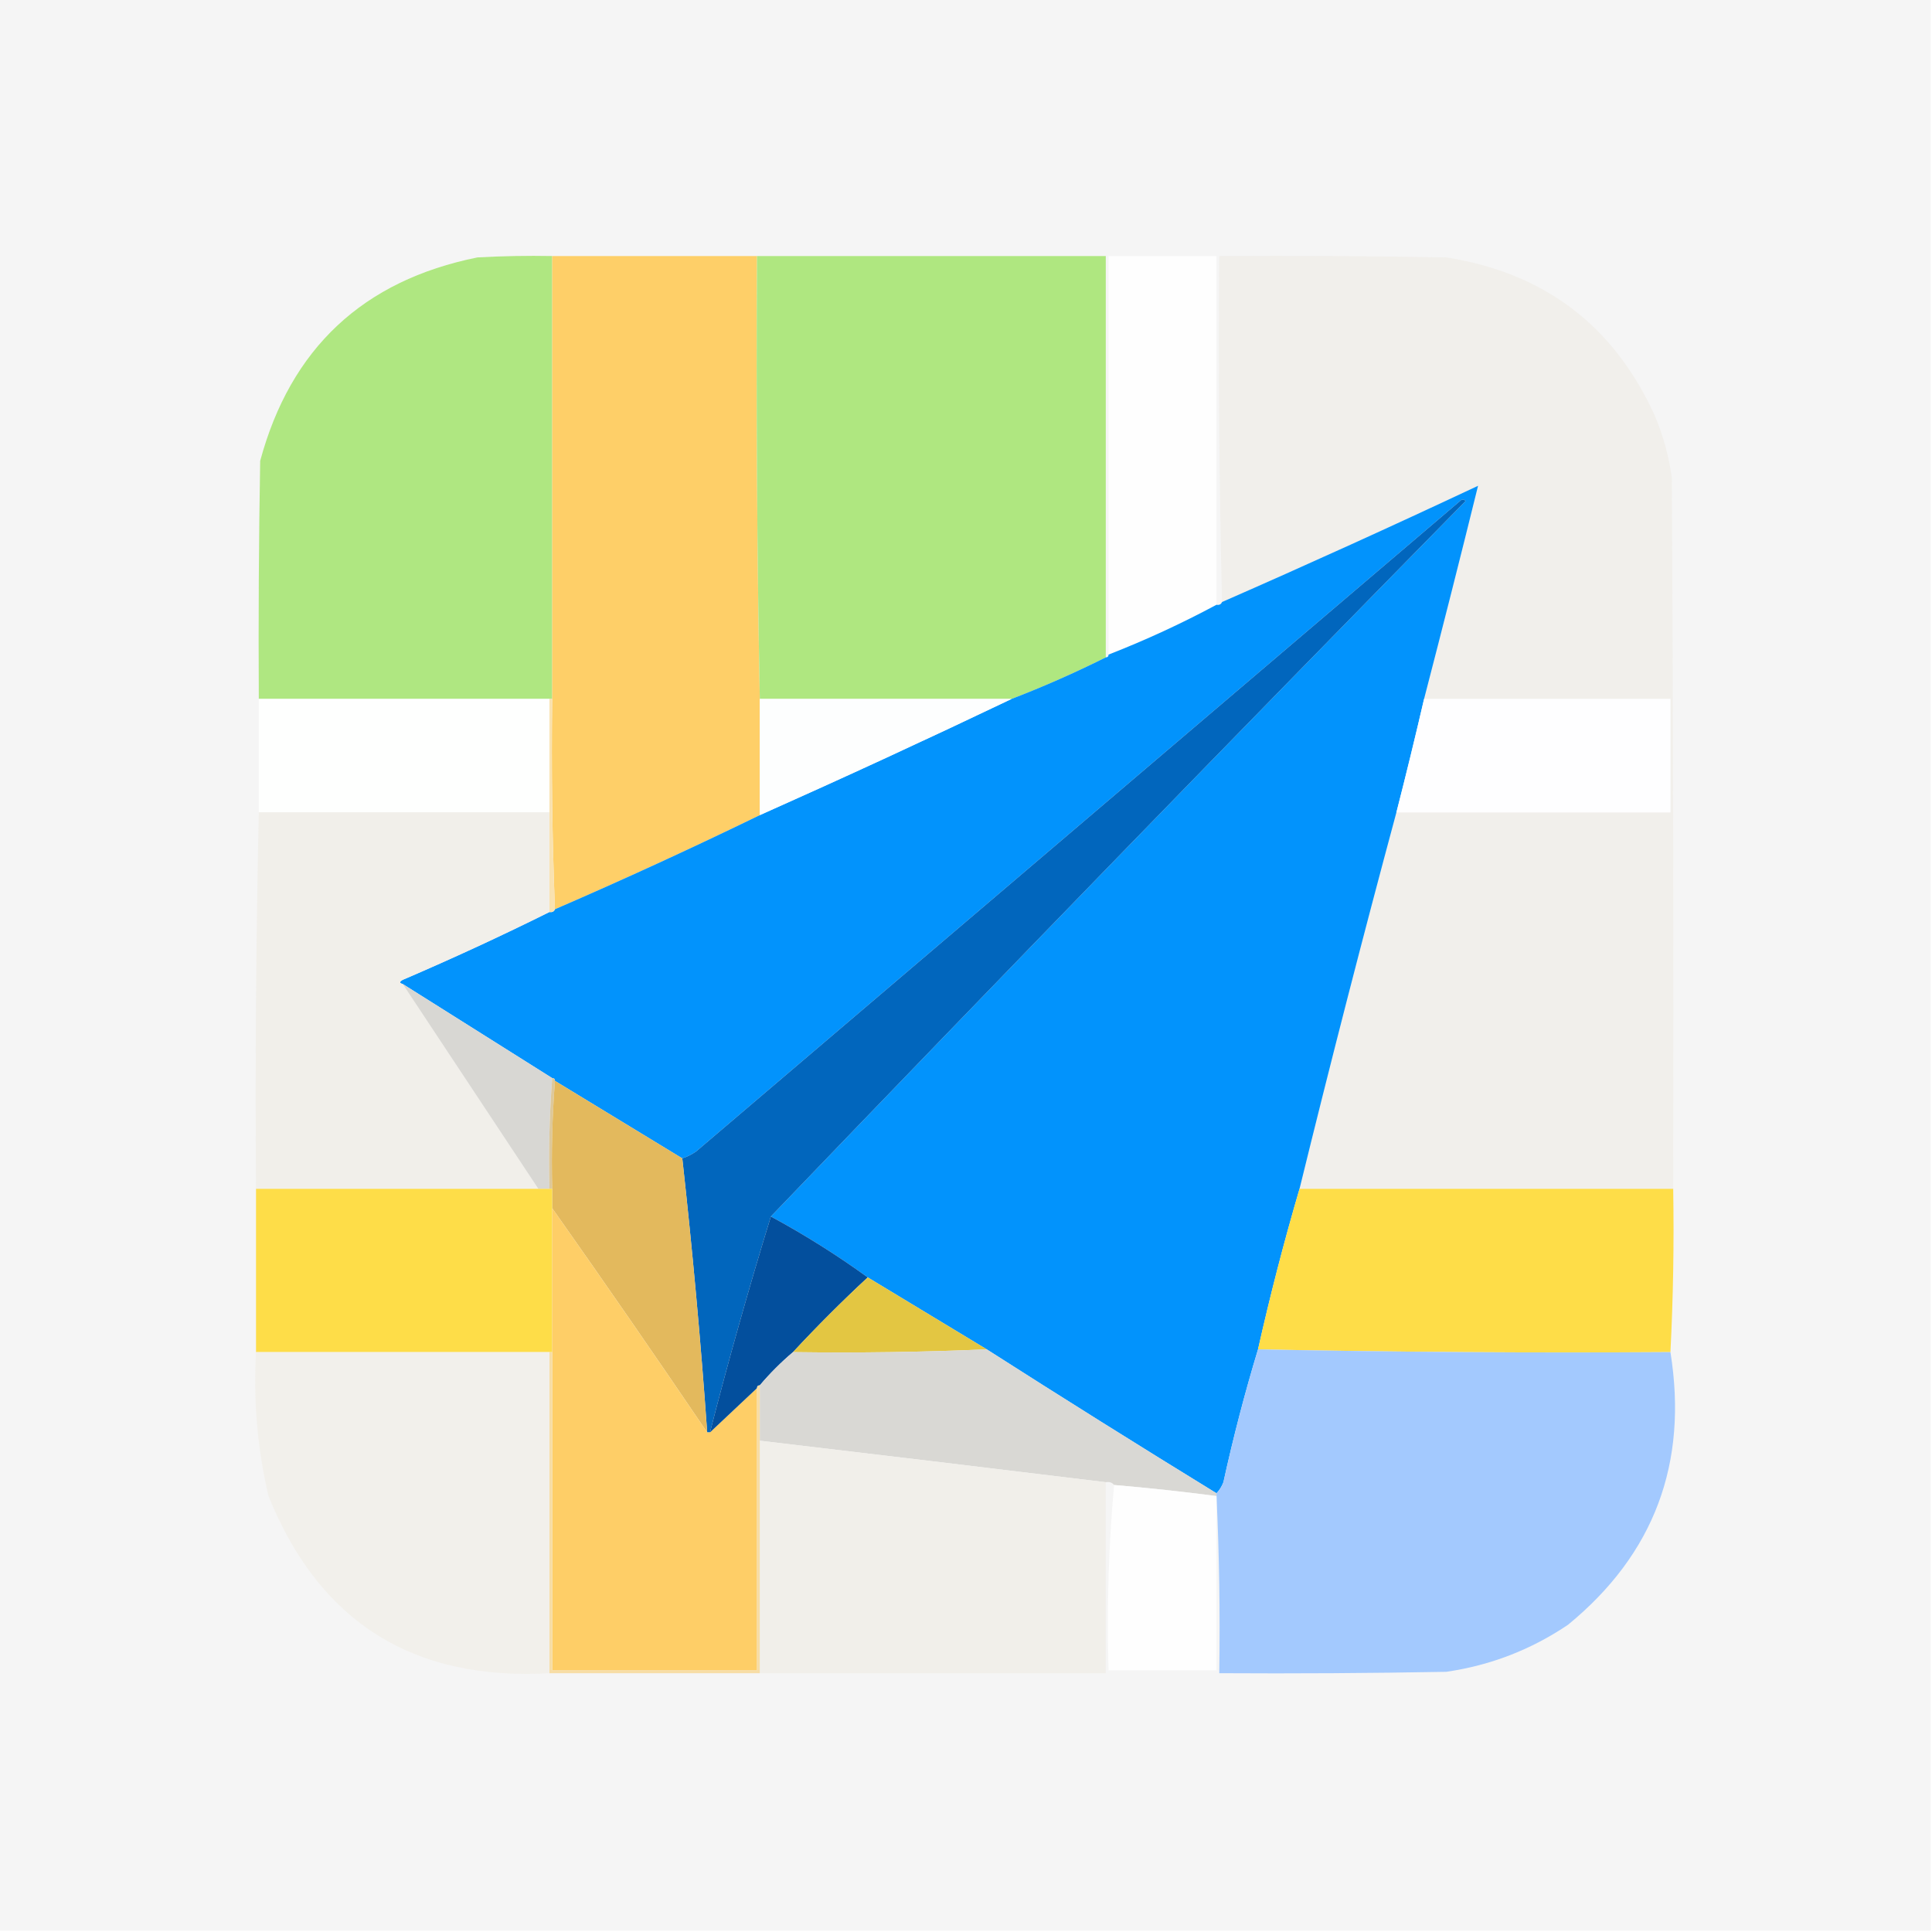
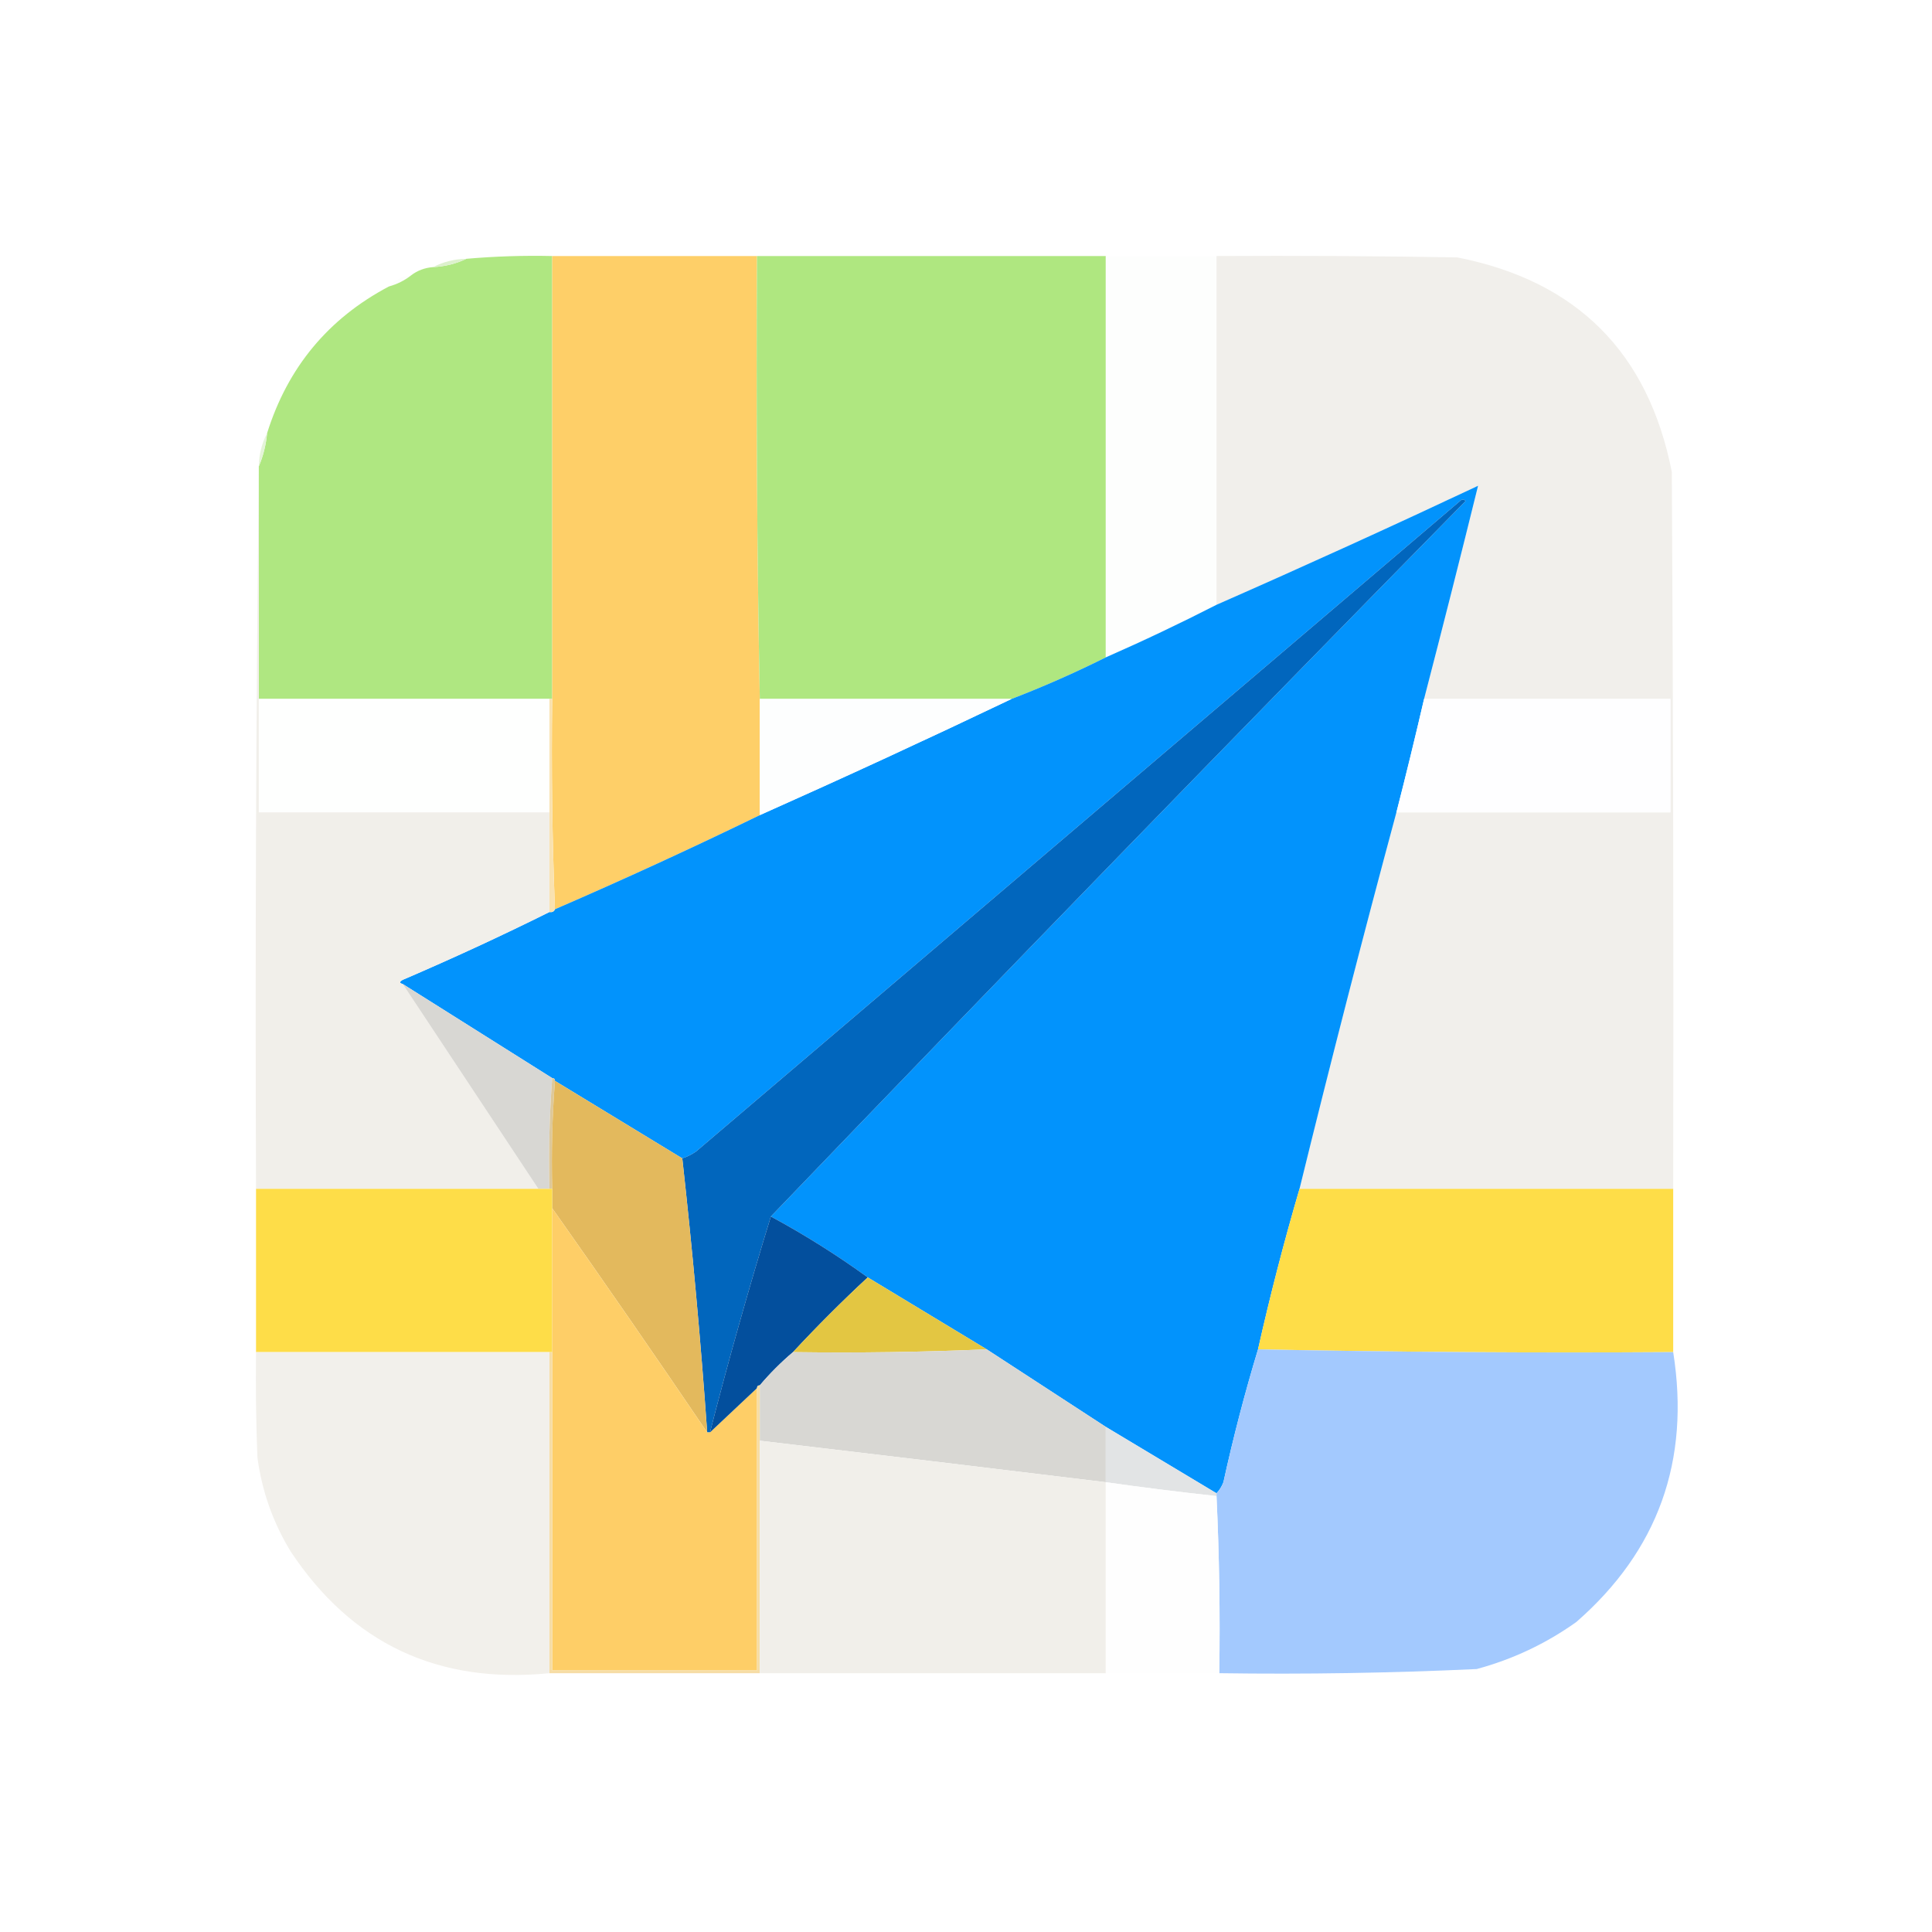
<svg xmlns="http://www.w3.org/2000/svg" version="1.1" width="698px" height="698px" style="shape-rendering:geometricPrecision; text-rendering:geometricPrecision; image-rendering:optimizeQuality; fill-rule:evenodd; clip-rule:evenodd">
  <g>
-     <path style="opacity:1" fill="#f5f5f5" d="M -0.5,-0.5 C 232.167,-0.5 464.833,-0.5 697.5,-0.5C 697.5,232.167 697.5,464.833 697.5,697.5C 464.833,697.5 232.167,697.5 -0.5,697.5C -0.5,464.833 -0.5,232.167 -0.5,-0.5 Z" />
+     <path style="opacity:1" fill="#afe781" d="M 199.5,92.5 C 199.5,145.833 199.5,199.167 199.5,252.5C 199.167,252.5 198.833,252.5 198.5,252.5C 163.5,252.5 128.5,252.5 93.5,252.5C 93.5,225.167 93.5,197.833 93.5,170.5C 93.5,169.833 93.5,169.167 93.5,168.5C 95.102,164.761 96.102,160.761 96.5,156.5C 103.952,132.726 118.619,115.059 140.5,103.5C 143.485,102.674 146.151,101.341 148.5,99.5C 150.792,97.733 153.458,96.733 156.5,96.5C 160.8,96.281 164.8,95.281 168.5,93.5C 178.802,92.6 189.135,92.267 199.5,92.5 Z" />
  </g>
  <g>
-     <path style="opacity:1" fill="#afe781" d="M 199.5,92.5 C 199.5,145.833 199.5,199.167 199.5,252.5C 199.167,252.5 198.833,252.5 198.5,252.5C 163.5,252.5 128.5,252.5 93.5,252.5C 93.333,223.831 93.5,195.165 94,166.5C 105.004,125.83 131.171,101.33 172.5,93C 181.494,92.5 190.494,92.334 199.5,92.5 Z" />
+     <path style="opacity:0.998" fill="#fecf68" d="M 199.5,92.5 C 224.167,92.5 248.833,92.5 273.5,92.5C 273.168,146.003 273.501,199.336 274.5,252.5C 274.5,266.5 274.5,280.5 274.5,294.5C 250.141,306.344 225.475,317.677 200.5,328.5C 199.502,303.339 199.169,278.005 199.5,252.5C 199.5,199.167 199.5,145.833 199.5,92.5 Z" />
  </g>
  <g>
-     <path style="opacity:1" fill="#fecf68" d="M 199.5,92.5 C 224.167,92.5 248.833,92.5 273.5,92.5C 273.168,146.003 273.501,199.336 274.5,252.5C 274.5,266.5 274.5,280.5 274.5,294.5C 250.141,306.344 225.475,317.677 200.5,328.5C 199.502,303.339 199.169,278.005 199.5,252.5C 199.5,199.167 199.5,145.833 199.5,92.5 Z" />
+     <path style="opacity:0.999" fill="#afe780" d="M 273.5,92.5 C 315.5,92.5 357.5,92.5 399.5,92.5C 399.5,140.833 399.5,189.167 399.5,237.5C 388.406,243.047 377.073,248.047 365.5,252.5C 335.167,252.5 304.833,252.5 274.5,252.5C 273.501,199.336 273.168,146.003 273.5,92.5 Z" />
  </g>
  <g>
-     <path style="opacity:1" fill="#afe780" d="M 273.5,92.5 C 315.5,92.5 357.5,92.5 399.5,92.5C 399.5,140.833 399.5,189.167 399.5,237.5C 388.406,243.047 377.073,248.047 365.5,252.5C 335.167,252.5 304.833,252.5 274.5,252.5C 273.501,199.336 273.168,146.003 273.5,92.5 Z" />
+     <path style="opacity:0.999" fill="#fdfefd" d="M 399.5,92.5 C 412.833,92.5 426.167,92.5 439.5,92.5C 439.5,134.5 439.5,176.5 439.5,218.5C 426.411,225.204 413.078,231.537 399.5,237.5C 399.5,189.167 399.5,140.833 399.5,92.5 Z" />
  </g>
  <g>
-     <path style="opacity:1" fill="#fefefe" d="M 439.5,218.5 C 426.917,225.257 413.917,231.257 400.5,236.5C 400.5,188.5 400.5,140.5 400.5,92.5C 413.5,92.5 426.5,92.5 439.5,92.5C 439.5,134.5 439.5,176.5 439.5,218.5 Z" />
+     <path style="opacity:0.998" fill="#f1efeb" d="M 439.5,92.5 C 468.502,92.333 497.502,92.5 526.5,93C 569.667,101.5 595.5,127.333 604,170.5C 604.5,256.833 604.667,343.166 604.5,429.5C 559.5,429.5 514.5,429.5 469.5,429.5C 480.675,383.931 492.341,338.597 504.5,293.5C 537.5,293.5 570.5,293.5 603.5,293.5C 603.5,279.833 603.5,266.167 603.5,252.5C 573.833,252.5 544.167,252.5 514.5,252.5C 521.177,226.792 527.677,201.126 534,175.5C 502.672,190.248 471.172,204.581 439.5,218.5C 439.5,176.5 439.5,134.5 439.5,92.5 Z" />
  </g>
  <g>
-     <path style="opacity:1" fill="#f1efeb" d="M 604.5,429.5 C 559.5,429.5 514.5,429.5 469.5,429.5C 480.675,383.931 492.341,338.597 504.5,293.5C 537.5,293.5 570.5,293.5 603.5,293.5C 603.5,279.833 603.5,266.167 603.5,252.5C 573.833,252.5 544.167,252.5 514.5,252.5C 521.177,226.792 527.677,201.126 534,175.5C 503.339,189.915 472.505,203.915 441.5,217.5C 440.501,176.003 440.168,134.337 440.5,92.5C 467.835,92.333 495.169,92.5 522.5,93C 558.07,98.576 583.236,117.743 598,150.5C 600.937,157.58 602.937,164.913 604,172.5C 604.5,258.166 604.667,343.833 604.5,429.5 Z" />
+     <path style="opacity:1" fill="#ddf1cd" d="M 168.5,93.5 C 164.8,95.281 160.8,96.281 156.5,96.5C 160.163,94.584 164.163,93.584 168.5,93.5 Z" />
  </g>
  <g>
-     <path style="opacity:1" fill="#0293fc" d="M 514.5,252.5 C 511.319,266.222 507.986,279.888 504.5,293.5C 492.341,338.597 480.675,383.931 469.5,429.5C 463.898,448.571 458.898,467.904 454.5,487.5C 449.741,503.195 445.575,519.195 442,535.5C 441.392,537.066 440.558,538.4 439.5,539.5C 411.693,522.428 384.026,505.094 356.5,487.5C 342.149,478.806 327.816,470.14 313.5,461.5C 302.347,453.419 290.68,446.086 278.5,439.5C 361.601,352.898 445.267,266.731 529.5,181C 528.833,180.333 528.167,180.333 527.5,181C 435.5,259.333 343.5,337.667 251.5,416C 249.922,417.094 248.255,417.928 246.5,418.5C 231.167,409.167 215.833,399.833 200.5,390.5C 200.5,389.833 200.167,389.5 199.5,389.5C 181.536,378.181 163.536,366.847 145.5,355.5C 144.262,355.19 144.262,354.69 145.5,354C 163.481,346.295 181.147,338.128 198.5,329.5C 199.492,329.672 200.158,329.338 200.5,328.5C 225.475,317.677 250.141,306.344 274.5,294.5C 305.08,280.87 335.414,266.87 365.5,252.5C 377.073,248.047 388.406,243.047 399.5,237.5C 400.167,237.5 400.5,237.167 400.5,236.5C 413.917,231.257 426.917,225.257 439.5,218.5C 440.492,218.672 441.158,218.338 441.5,217.5C 472.505,203.915 503.339,189.915 534,175.5C 527.677,201.126 521.177,226.792 514.5,252.5 Z" />
+     <path style="opacity:0.122" fill="#edf5e6" d="M 148.5,99.5 C 146.151,101.341 143.485,102.674 140.5,103.5C 142.579,101.127 145.246,99.794 148.5,99.5 Z" />
+   </g>
+   <g>
+     <path style="opacity:0.957" fill="#e4f4d7" d="M 96.5,156.5 C 96.102,160.761 95.102,164.761 93.5,168.5C 93.584,164.163 94.584,160.163 96.5,156.5 Z" />
+   </g>
+   <g>
+     <path style="opacity:1" fill="#0293fc" d="M 514.5,252.5 C 511.319,266.222 507.986,279.888 504.5,293.5C 492.341,338.597 480.675,383.931 469.5,429.5C 463.898,448.571 458.898,467.904 454.5,487.5C 449.741,503.195 445.575,519.195 442,535.5C 441.392,537.066 440.558,538.4 439.5,539.5C 426.167,531.5 412.833,523.5 399.5,515.5C 385.189,506.2 370.856,496.867 356.5,487.5C 342.149,478.806 327.816,470.14 313.5,461.5C 302.347,453.419 290.68,446.086 278.5,439.5C 361.601,352.898 445.267,266.731 529.5,181C 528.833,180.333 528.167,180.333 527.5,181C 435.5,259.333 343.5,337.667 251.5,416C 249.922,417.094 248.255,417.928 246.5,418.5C 231.167,409.167 215.833,399.833 200.5,390.5C 200.5,389.833 200.167,389.5 199.5,389.5C 181.536,378.181 163.536,366.847 145.5,355.5C 144.262,355.19 144.262,354.69 145.5,354C 163.481,346.295 181.147,338.128 198.5,329.5C 199.492,329.672 200.158,329.338 200.5,328.5C 225.475,317.677 250.141,306.344 274.5,294.5C 305.08,280.87 335.414,266.87 365.5,252.5C 377.073,248.047 388.406,243.047 399.5,237.5C 413.078,231.537 426.411,225.204 439.5,218.5C 471.172,204.581 502.672,190.248 534,175.5C 527.677,201.126 521.177,226.792 514.5,252.5 Z" />
  </g>
  <g>
    <path style="opacity:1" fill="#0166bd" d="M 278.5,439.5 C 270.562,465.317 263.228,491.317 256.5,517.5C 256.167,517.5 255.833,517.5 255.5,517.5C 253.157,484.39 250.157,451.39 246.5,418.5C 248.255,417.928 249.922,417.094 251.5,416C 343.5,337.667 435.5,259.333 527.5,181C 528.167,180.333 528.833,180.333 529.5,181C 445.267,266.731 361.601,352.898 278.5,439.5 Z" />
  </g>
  <g>
    <path style="opacity:1" fill="#fefffe" d="M 93.5,252.5 C 128.5,252.5 163.5,252.5 198.5,252.5C 198.5,266.167 198.5,279.833 198.5,293.5C 163.5,293.5 128.5,293.5 93.5,293.5C 93.5,279.833 93.5,266.167 93.5,252.5 Z" />
  </g>
  <g>
    <path style="opacity:1" fill="#fdfefe" d="M 274.5,252.5 C 304.833,252.5 335.167,252.5 365.5,252.5C 335.414,266.87 305.08,280.87 274.5,294.5C 274.5,280.5 274.5,266.5 274.5,252.5 Z" />
  </g>
  <g>
    <path style="opacity:1" fill="#fefeff" d="M 514.5,252.5 C 544.167,252.5 573.833,252.5 603.5,252.5C 603.5,266.167 603.5,279.833 603.5,293.5C 570.5,293.5 537.5,293.5 504.5,293.5C 507.986,279.888 511.319,266.222 514.5,252.5 Z" />
  </g>
  <g>
-     <path style="opacity:1" fill="#f1efea" d="M 93.5,293.5 C 128.5,293.5 163.5,293.5 198.5,293.5C 198.5,305.5 198.5,317.5 198.5,329.5C 181.147,338.128 163.481,346.295 145.5,354C 144.262,354.69 144.262,355.19 145.5,355.5C 161.833,380.167 178.167,404.833 194.5,429.5C 160.5,429.5 126.5,429.5 92.5,429.5C 92.168,383.997 92.501,338.664 93.5,293.5 Z" />
+     <path style="opacity:1" fill="#f1efea" d="M 93.5,170.5 C 93.5,197.833 93.5,225.167 93.5,252.5C 93.5,266.167 93.5,279.833 93.5,293.5C 128.5,293.5 163.5,293.5 198.5,293.5C 198.5,305.5 198.5,317.5 198.5,329.5C 181.147,338.128 163.481,346.295 145.5,354C 144.262,354.69 144.262,355.19 145.5,355.5C 161.833,380.167 178.167,404.833 194.5,429.5C 160.5,429.5 126.5,429.5 92.5,429.5C 92.167,342.998 92.501,256.665 93.5,170.5 Z" />
  </g>
  <g>
    <path style="opacity:1" fill="#f9e2b0" d="M 198.5,252.5 C 198.833,252.5 199.167,252.5 199.5,252.5C 199.169,278.005 199.502,303.339 200.5,328.5C 200.158,329.338 199.492,329.672 198.5,329.5C 198.5,317.5 198.5,305.5 198.5,293.5C 198.5,279.833 198.5,266.167 198.5,252.5 Z" />
  </g>
  <g>
    <path style="opacity:1" fill="#d8d7d3" d="M 145.5,355.5 C 163.536,366.847 181.536,378.181 199.5,389.5C 198.504,402.656 198.171,415.99 198.5,429.5C 197.167,429.5 195.833,429.5 194.5,429.5C 178.167,404.833 161.833,380.167 145.5,355.5 Z" />
  </g>
  <g>
    <path style="opacity:1" fill="#ddc89a" d="M 199.5,389.5 C 200.167,389.5 200.5,389.833 200.5,390.5C 199.505,403.323 199.171,416.323 199.5,429.5C 199.167,429.5 198.833,429.5 198.5,429.5C 198.171,415.99 198.504,402.656 199.5,389.5 Z" />
  </g>
  <g>
    <path style="opacity:1" fill="#e3b95d" d="M 200.5,390.5 C 215.833,399.833 231.167,409.167 246.5,418.5C 250.157,451.39 253.157,484.39 255.5,517.5C 237.08,490.326 218.413,463.326 199.5,436.5C 199.5,434.167 199.5,431.833 199.5,429.5C 199.171,416.323 199.505,403.323 200.5,390.5 Z" />
  </g>
  <g>
-     <path style="opacity:1" fill="#fedd48" d="M 92.5,429.5 C 126.5,429.5 160.5,429.5 194.5,429.5C 195.833,429.5 197.167,429.5 198.5,429.5C 198.833,429.5 199.167,429.5 199.5,429.5C 199.5,431.833 199.5,434.167 199.5,436.5C 199.5,453.833 199.5,471.167 199.5,488.5C 199.167,488.5 198.833,488.5 198.5,488.5C 163.167,488.5 127.833,488.5 92.5,488.5C 92.5,468.833 92.5,449.167 92.5,429.5 Z" />
+     <path style="opacity:0.998" fill="#fedd48" d="M 92.5,429.5 C 126.5,429.5 160.5,429.5 194.5,429.5C 195.833,429.5 197.167,429.5 198.5,429.5C 198.833,429.5 199.167,429.5 199.5,429.5C 199.5,431.833 199.5,434.167 199.5,436.5C 199.5,453.833 199.5,471.167 199.5,488.5C 199.167,488.5 198.833,488.5 198.5,488.5C 163.167,488.5 127.833,488.5 92.5,488.5C 92.5,468.833 92.5,449.167 92.5,429.5 Z" />
  </g>
  <g>
-     <path style="opacity:1" fill="#fedd48" d="M 469.5,429.5 C 514.5,429.5 559.5,429.5 604.5,429.5C 604.83,449.34 604.497,469.007 603.5,488.5C 553.664,488.832 503.997,488.499 454.5,487.5C 458.898,467.904 463.898,448.571 469.5,429.5 Z" />
+     <path style="opacity:0.999" fill="#fedd48" d="M 469.5,429.5 C 514.5,429.5 559.5,429.5 604.5,429.5C 604.5,449.167 604.5,468.833 604.5,488.5C 554.331,488.832 504.331,488.499 454.5,487.5C 458.898,467.904 463.898,448.571 469.5,429.5 Z" />
  </g>
  <g>
    <path style="opacity:1" fill="#fece67" d="M 199.5,436.5 C 218.413,463.326 237.08,490.326 255.5,517.5C 255.833,517.5 256.167,517.5 256.5,517.5C 262.167,512.167 267.833,506.833 273.5,501.5C 273.5,535.5 273.5,569.5 273.5,603.5C 248.833,603.5 224.167,603.5 199.5,603.5C 199.5,565.167 199.5,526.833 199.5,488.5C 199.5,471.167 199.5,453.833 199.5,436.5 Z" />
  </g>
  <g>
    <path style="opacity:1" fill="#034f9d" d="M 278.5,439.5 C 290.68,446.086 302.347,453.419 313.5,461.5C 304.167,470.167 295.167,479.167 286.5,488.5C 282.167,492.167 278.167,496.167 274.5,500.5C 273.833,500.5 273.5,500.833 273.5,501.5C 267.833,506.833 262.167,512.167 256.5,517.5C 263.228,491.317 270.562,465.317 278.5,439.5 Z" />
  </g>
  <g>
    <path style="opacity:1" fill="#e3c642" d="M 313.5,461.5 C 327.816,470.14 342.149,478.806 356.5,487.5C 333.339,488.498 310.006,488.831 286.5,488.5C 295.167,479.167 304.167,470.167 313.5,461.5 Z" />
  </g>
  <g>
-     <path style="opacity:1" fill="#f2f0eb" d="M 92.5,488.5 C 127.833,488.5 163.167,488.5 198.5,488.5C 198.5,527.167 198.5,565.833 198.5,604.5C 149.199,607.315 115.366,585.982 97,540.5C 92.996,523.407 91.496,506.074 92.5,488.5 Z" />
+     <path style="opacity:0.997" fill="#f2f0eb" d="M 92.5,488.5 C 127.833,488.5 163.167,488.5 198.5,488.5C 198.5,527.167 198.5,565.833 198.5,604.5C 158.262,608.504 127.095,593.837 105,560.5C 98.61,549.997 94.61,538.664 93,526.5C 92.5,513.838 92.333,501.171 92.5,488.5 Z" />
  </g>
  <g>
-     <path style="opacity:1" fill="#d9d8d4" d="M 356.5,487.5 C 384.026,505.094 411.693,522.428 439.5,539.5C 439.5,539.833 439.5,540.167 439.5,540.5C 427.194,538.891 414.861,537.558 402.5,536.5C 401.791,535.596 400.791,535.263 399.5,535.5C 357.851,530.419 316.185,525.419 274.5,520.5C 274.5,513.833 274.5,507.167 274.5,500.5C 278.167,496.167 282.167,492.167 286.5,488.5C 310.006,488.831 333.339,488.498 356.5,487.5 Z" />
+     <path style="opacity:1" fill="#d8d7d3" d="M 356.5,487.5 C 370.856,496.867 385.189,506.2 399.5,515.5C 399.5,522.167 399.5,528.833 399.5,535.5C 357.851,530.419 316.185,525.419 274.5,520.5C 274.5,513.833 274.5,507.167 274.5,500.5C 278.167,496.167 282.167,492.167 286.5,488.5C 310.006,488.831 333.339,488.498 356.5,487.5 Z" />
  </g>
  <g>
-     <path style="opacity:1" fill="#a3c9fe" d="M 454.5,487.5 C 503.997,488.499 553.664,488.832 603.5,488.5C 609.954,528.666 597.62,561.499 566.5,587C 553.157,596.005 538.49,601.672 522.5,604C 495.169,604.5 467.835,604.667 440.5,604.5C 440.831,582.993 440.497,561.66 439.5,540.5C 439.5,540.167 439.5,539.833 439.5,539.5C 440.558,538.4 441.392,537.066 442,535.5C 445.575,519.195 449.741,503.195 454.5,487.5 Z" />
+     <path style="opacity:1" fill="#a3c9fe" d="M 454.5,487.5 C 504.331,488.499 554.331,488.832 604.5,488.5C 610.712,527.716 599.045,560.216 569.5,586C 558.55,593.808 546.55,599.474 533.5,603C 502.532,604.445 471.532,604.945 440.5,604.5C 440.831,582.993 440.497,561.66 439.5,540.5C 439.5,540.167 439.5,539.833 439.5,539.5C 440.558,538.4 441.392,537.066 442,535.5C 445.575,519.195 449.741,503.195 454.5,487.5 Z" />
+   </g>
+   <g>
+     <path style="opacity:1" fill="#e2e4e5" d="M 399.5,515.5 C 412.833,523.5 426.167,531.5 439.5,539.5C 439.5,539.833 439.5,540.167 439.5,540.5C 426.134,539.053 412.8,537.386 399.5,535.5C 399.5,528.833 399.5,522.167 399.5,515.5 Z" />
+   </g>
+   <g>
+     <path style="opacity:1" fill="#f6dda6" d="M 198.5,488.5 C 198.833,488.5 199.167,488.5 199.5,488.5C 199.5,526.833 199.5,565.167 199.5,603.5C 224.167,603.5 248.833,603.5 273.5,603.5C 273.5,569.5 273.5,535.5 273.5,501.5C 273.5,500.833 273.833,500.5 274.5,500.5C 274.5,507.167 274.5,513.833 274.5,520.5C 274.5,548.5 274.5,576.5 274.5,604.5C 249.167,604.5 223.833,604.5 198.5,604.5C 198.5,565.833 198.5,527.167 198.5,488.5 Z" />
  </g>
  <g>
    <path style="opacity:1" fill="#f1efea" d="M 274.5,520.5 C 316.185,525.419 357.851,530.419 399.5,535.5C 399.5,558.5 399.5,581.5 399.5,604.5C 357.833,604.5 316.167,604.5 274.5,604.5C 274.5,576.5 274.5,548.5 274.5,520.5 Z" />
  </g>
  <g>
-     <path style="opacity:1" fill="#fefefe" d="M 402.5,536.5 C 414.861,537.558 427.194,538.891 439.5,540.5C 439.5,561.5 439.5,582.5 439.5,603.5C 426.5,603.5 413.5,603.5 400.5,603.5C 399.844,580.808 400.511,558.475 402.5,536.5 Z" />
-   </g>
-   <g>
-     <path style="opacity:1" fill="#f7dda6" d="M 198.5,488.5 C 198.833,488.5 199.167,488.5 199.5,488.5C 199.5,526.833 199.5,565.167 199.5,603.5C 224.167,603.5 248.833,603.5 273.5,603.5C 273.5,569.5 273.5,535.5 273.5,501.5C 273.5,500.833 273.833,500.5 274.5,500.5C 274.5,507.167 274.5,513.833 274.5,520.5C 274.5,548.5 274.5,576.5 274.5,604.5C 249.167,604.5 223.833,604.5 198.5,604.5C 198.5,565.833 198.5,527.167 198.5,488.5 Z" />
+     <path style="opacity:1" fill="#fefefe" d="M 399.5,535.5 C 412.8,537.386 426.134,539.053 439.5,540.5C 440.497,561.66 440.831,582.993 440.5,604.5C 426.833,604.5 413.167,604.5 399.5,604.5C 399.5,581.5 399.5,558.5 399.5,535.5 Z" />
  </g>
</svg>
